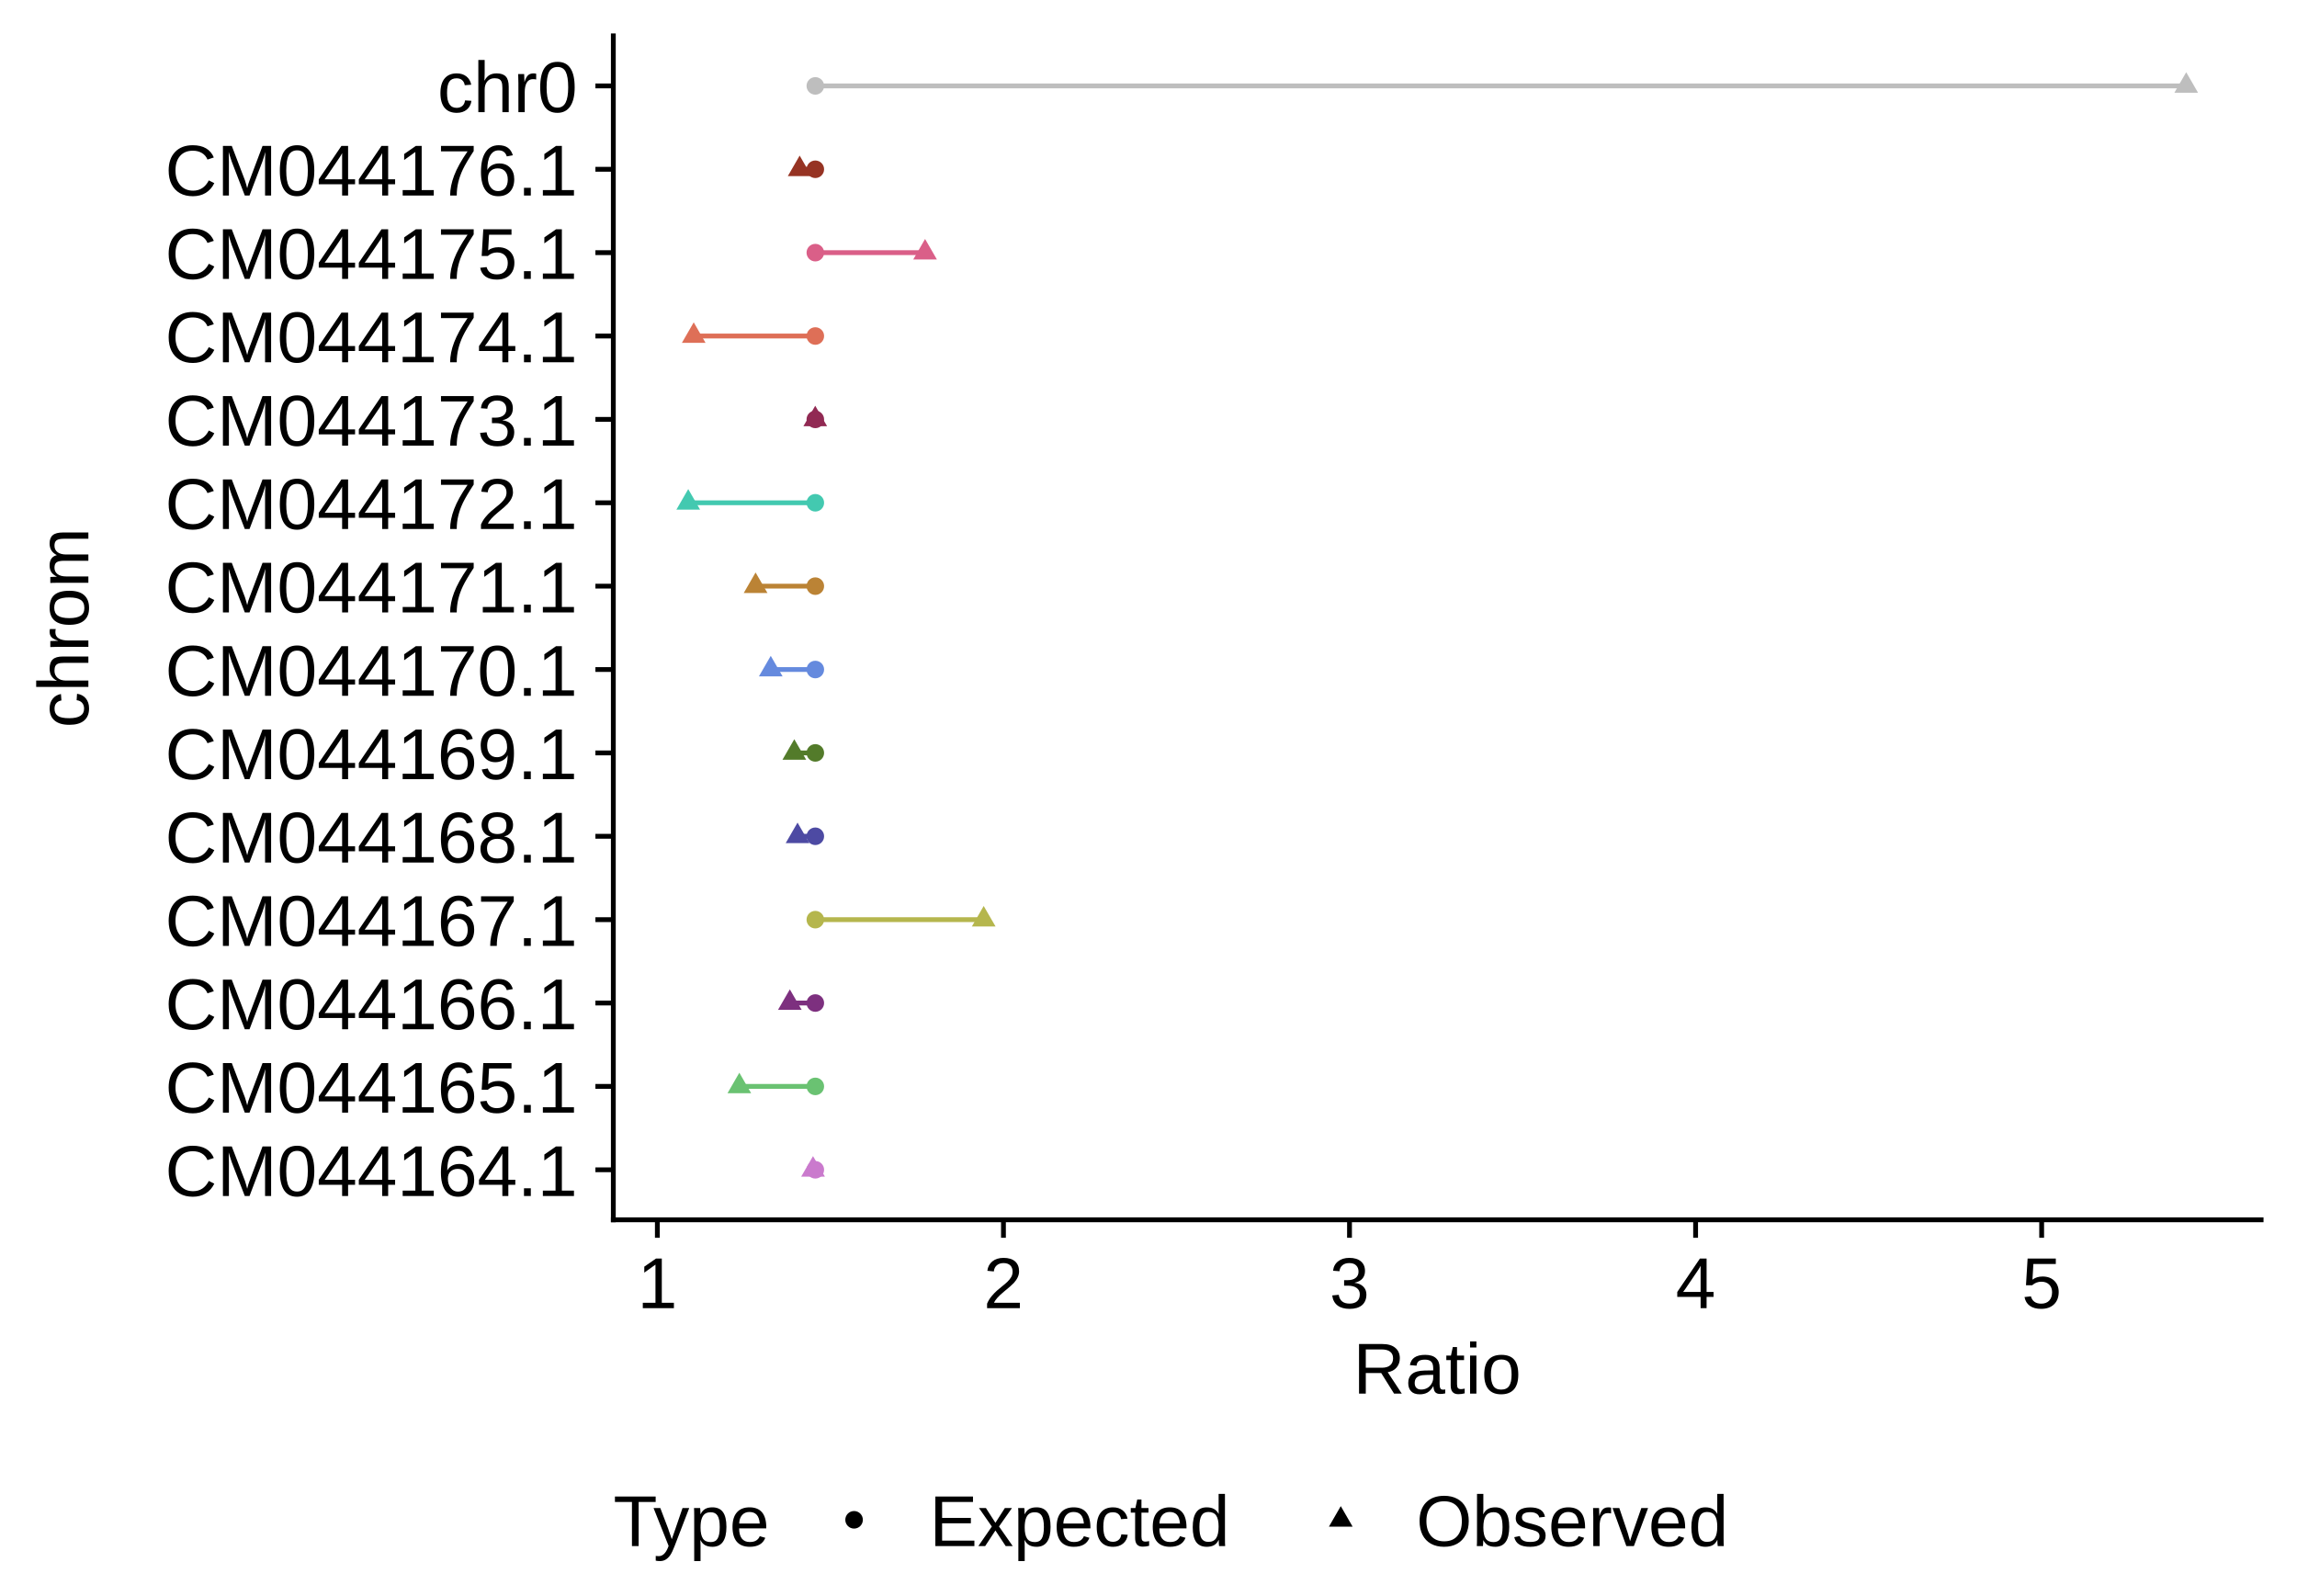
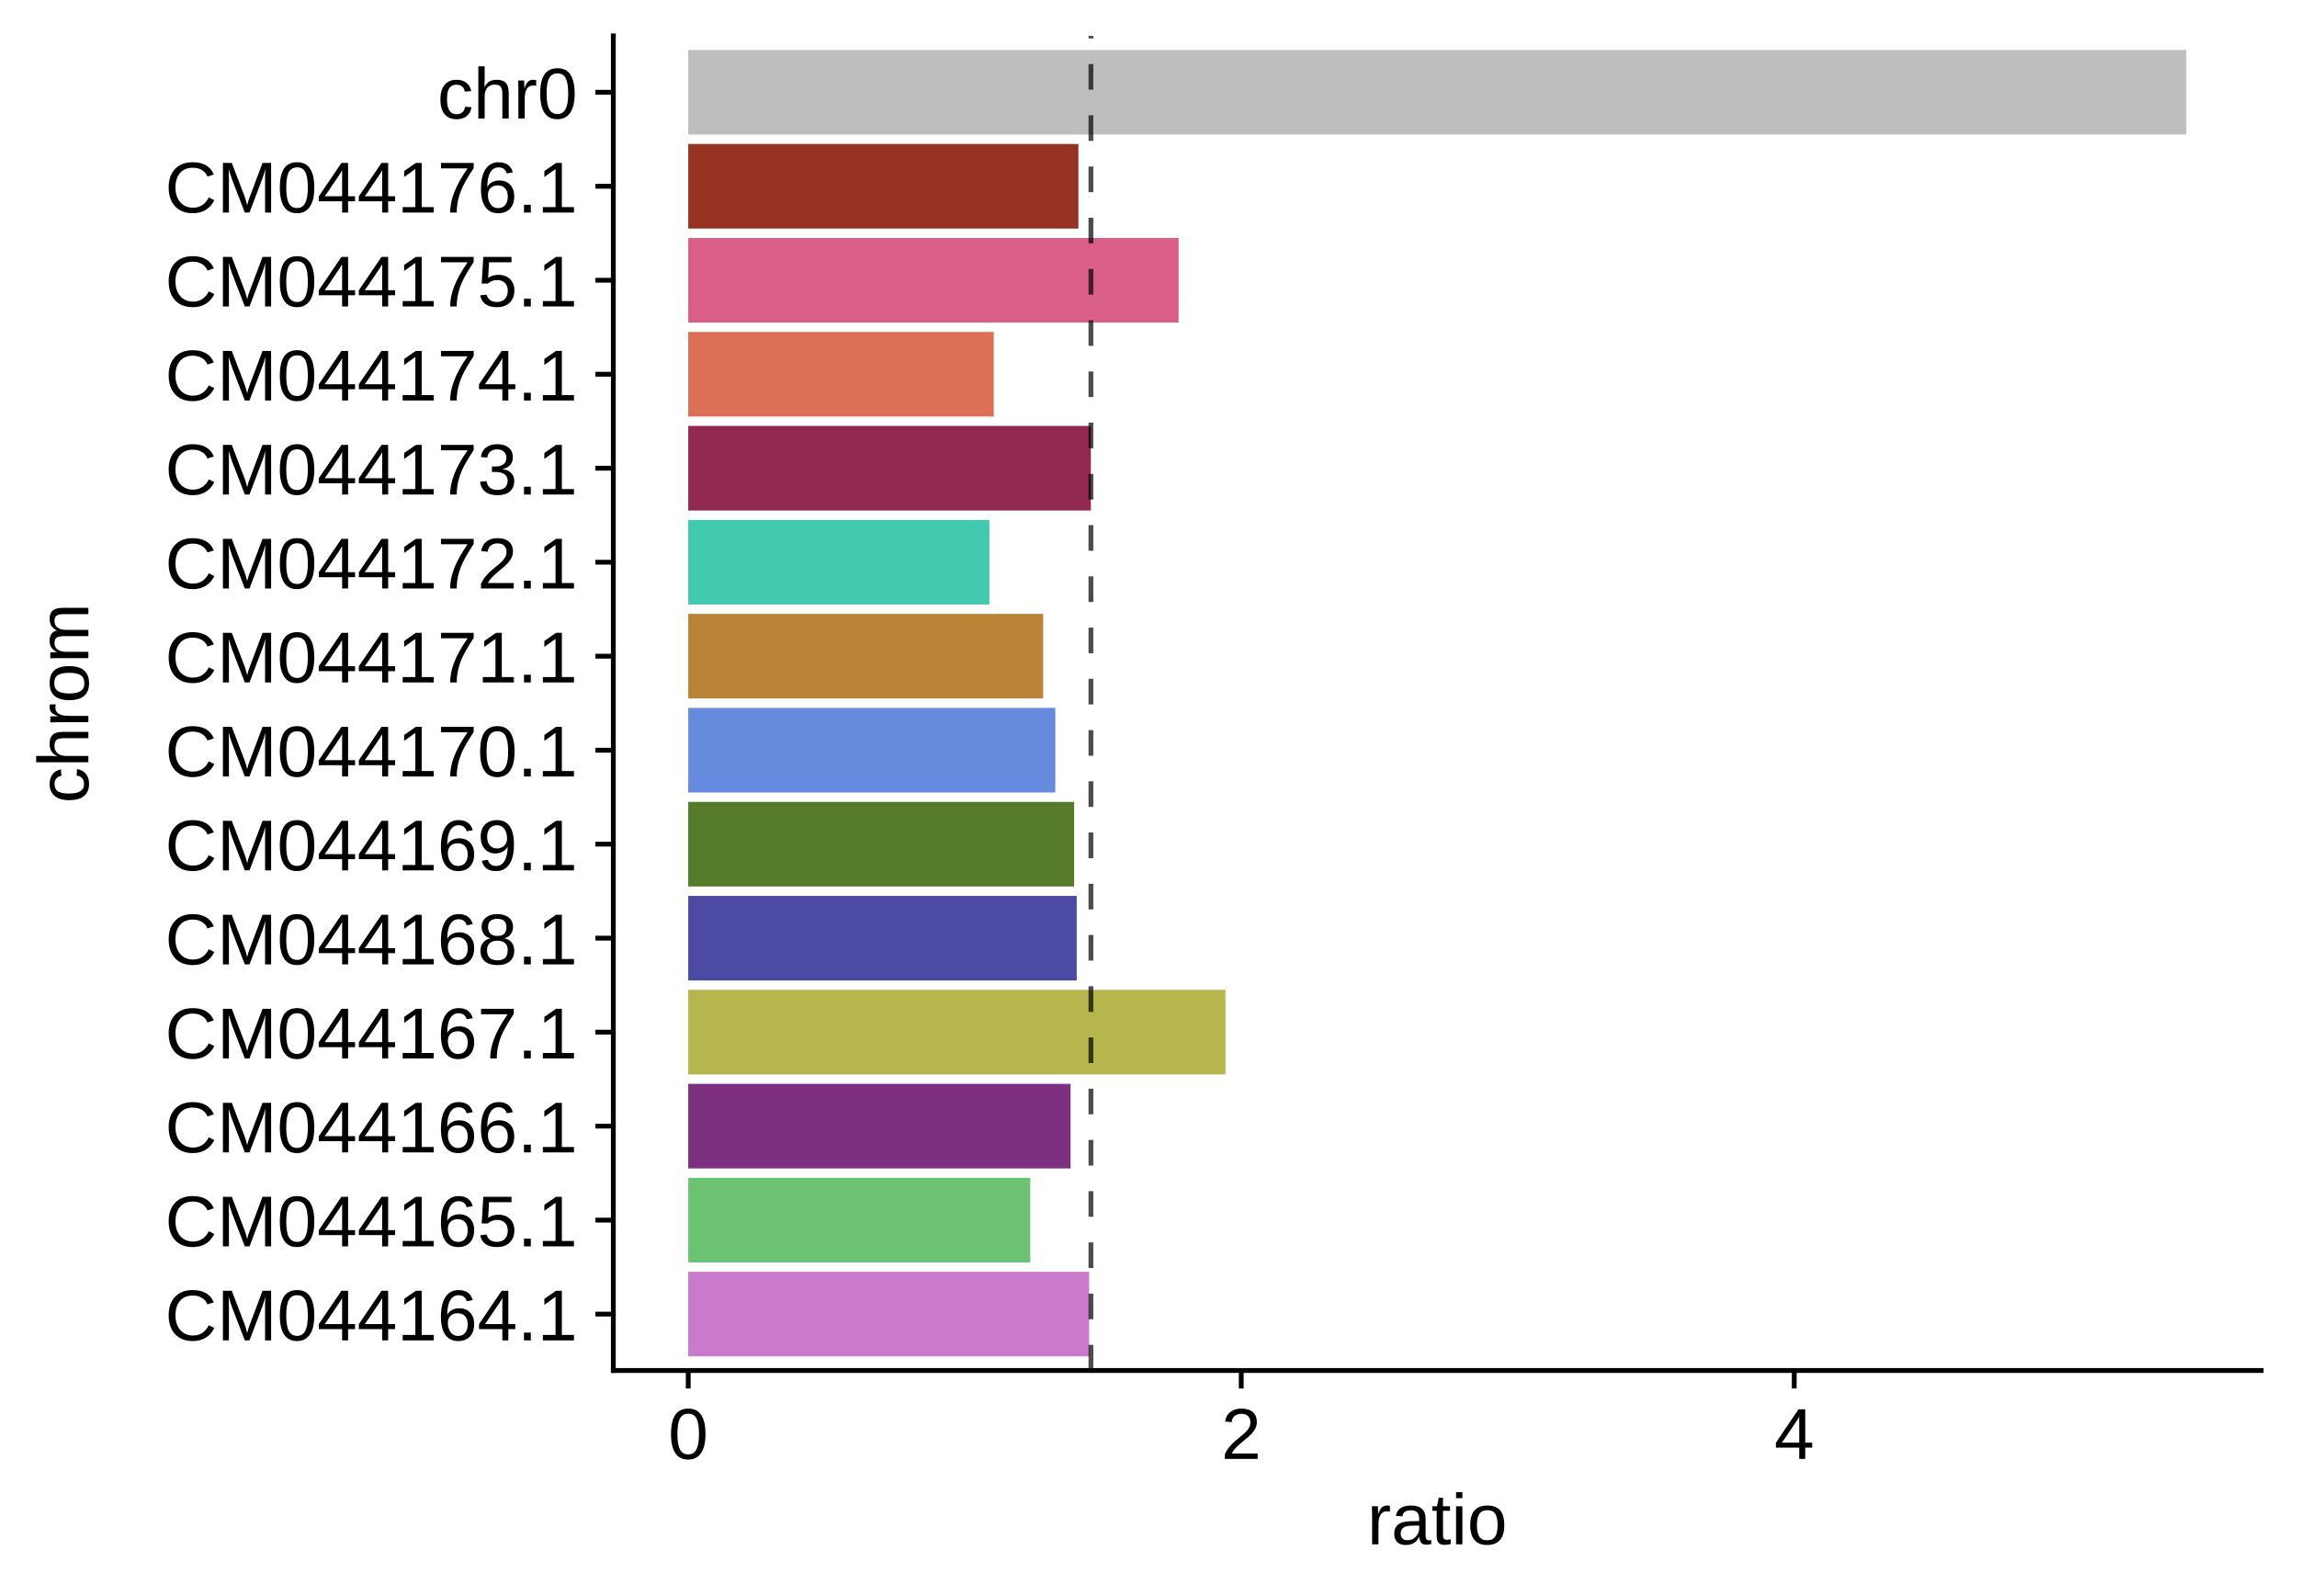
<svg xmlns="http://www.w3.org/2000/svg" class="svglite" width="510.24pt" height="354.33pt" viewBox="0 0 510.24 354.33">
  <defs>
    <style type="text/css">
    .svglite line, .svglite polyline, .svglite polygon, .svglite path, .svglite rect, .svglite circle {
      fill: none;
      stroke: #000000;
      stroke-linecap: round;
      stroke-linejoin: round;
      stroke-miterlimit: 10.00;
    }
    .svglite text {
      white-space: pre;
    }
  </style>
  </defs>
  <rect width="100%" height="100%" style="stroke: none; fill: none;" />
  <defs>
    <clipPath id="cpMC4wMHw1MTAuMjR8MC4wMHwzNTQuMzM=">
      <rect x="0.00" y="0.00" width="510.24" height="354.33" />
    </clipPath>
  </defs>
  <g clip-path="url(#cpMC4wMHw1MTAuMjR8MC4wMHwzNTQuMzM=)">
</g>
  <defs>
-     <clipPath id="cpMTM2LjI0fDUwMi4yN3w3Ljk3fDI3MC45NQ==">
-       <rect x="136.24" y="7.97" width="366.02" height="262.98" />
+     <clipPath id="cpMTM2LjI0fDUwMi4yN3w3Ljk3fDMwNC40Mg==">
+       <rect x="136.24" y="7.97" width="366.02" height="296.45" />
    </clipPath>
  </defs>
-   <g clip-path="url(#cpMTM2LjI0fDUwMi4yN3w3Ljk3fDI3MC45NQ==)">
-     <polyline points="180.60,259.84 181.11,259.84 " style="stroke-width: 1.07; stroke: #CA7ACD; stroke-linecap: butt;" />
-     <polyline points="164.23,241.32 181.11,241.32 " style="stroke-width: 1.07; stroke: #6AC272; stroke-linecap: butt;" />
-     <polyline points="175.45,222.80 181.11,222.80 " style="stroke-width: 1.07; stroke: #7D307F; stroke-linecap: butt;" />
-     <polyline points="181.11,204.28 218.51,204.28 " style="stroke-width: 1.07; stroke: #B5B64D; stroke-linecap: butt;" />
-     <polyline points="177.16,185.76 181.11,185.76 " style="stroke-width: 1.07; stroke: #4D4AA3; stroke-linecap: butt;" />
-     <polyline points="176.44,167.24 181.11,167.24 " style="stroke-width: 1.07; stroke: #537B2A; stroke-linecap: butt;" />
-     <polyline points="171.21,148.72 181.11,148.72 " style="stroke-width: 1.07; stroke: #658ADE; stroke-linecap: butt;" />
-     <polyline points="167.84,130.20 181.11,130.20 " style="stroke-width: 1.07; stroke: #BB8335; stroke-linecap: butt;" />
-     <polyline points="152.88,111.68 181.11,111.68 " style="stroke-width: 1.07; stroke: #43C9B0; stroke-linecap: butt;" />
-     <polyline points="181.09,93.16 181.11,93.16 " style="stroke-width: 1.07; stroke: #912953; stroke-linecap: butt;" />
-     <polyline points="154.10,74.64 181.11,74.64 " style="stroke-width: 1.07; stroke: #DE6F57; stroke-linecap: butt;" />
-     <polyline points="181.11,56.12 205.49,56.12 " style="stroke-width: 1.07; stroke: #DA5F88; stroke-linecap: butt;" />
-     <polyline points="177.63,37.60 181.11,37.60 " style="stroke-width: 1.07; stroke: #963323; stroke-linecap: butt;" />
-     <polyline points="181.11,19.08 485.63,19.08 " style="stroke-width: 1.07; stroke: #BEBEBE; stroke-linecap: butt;" />
-     <polygon points="180.60,256.80 183.24,261.36 177.97,261.36 " style="stroke-width: 0.71; stroke: none; fill: #CA7ACD;" />
-     <circle cx="181.11" cy="259.84" r="1.95" style="stroke-width: 0.71; stroke: none; fill: #CA7ACD;" />
-     <polygon points="164.23,238.28 166.86,242.84 161.60,242.84 " style="stroke-width: 0.71; stroke: none; fill: #6AC272;" />
-     <circle cx="181.11" cy="241.32" r="1.95" style="stroke-width: 0.71; stroke: none; fill: #6AC272;" />
-     <polygon points="175.45,219.76 178.08,224.32 172.82,224.32 " style="stroke-width: 0.71; stroke: none; fill: #7D307F;" />
-     <circle cx="181.11" cy="222.80" r="1.95" style="stroke-width: 0.71; stroke: none; fill: #7D307F;" />
-     <polygon points="218.51,201.24 221.15,205.80 215.88,205.80 " style="stroke-width: 0.71; stroke: none; fill: #B5B64D;" />
-     <circle cx="181.11" cy="204.28" r="1.95" style="stroke-width: 0.71; stroke: none; fill: #B5B64D;" />
-     <polygon points="177.16,182.72 179.79,187.28 174.53,187.28 " style="stroke-width: 0.71; stroke: none; fill: #4D4AA3;" />
-     <circle cx="181.11" cy="185.76" r="1.95" style="stroke-width: 0.71; stroke: none; fill: #4D4AA3;" />
-     <polygon points="176.44,164.20 179.08,168.76 173.81,168.76 " style="stroke-width: 0.71; stroke: none; fill: #537B2A;" />
-     <circle cx="181.11" cy="167.24" r="1.95" style="stroke-width: 0.71; stroke: none; fill: #537B2A;" />
-     <polygon points="171.21,145.68 173.84,150.24 168.58,150.24 " style="stroke-width: 0.71; stroke: none; fill: #658ADE;" />
-     <circle cx="181.11" cy="148.72" r="1.95" style="stroke-width: 0.71; stroke: none; fill: #658ADE;" />
-     <polygon points="167.84,127.16 170.48,131.72 165.21,131.72 " style="stroke-width: 0.71; stroke: none; fill: #BB8335;" />
-     <circle cx="181.11" cy="130.20" r="1.95" style="stroke-width: 0.71; stroke: none; fill: #BB8335;" />
-     <polygon points="152.88,108.64 155.51,113.20 150.25,113.20 " style="stroke-width: 0.71; stroke: none; fill: #43C9B0;" />
-     <circle cx="181.11" cy="111.68" r="1.95" style="stroke-width: 0.71; stroke: none; fill: #43C9B0;" />
-     <polygon points="181.09,90.12 183.73,94.68 178.46,94.68 " style="stroke-width: 0.71; stroke: none; fill: #912953;" />
-     <circle cx="181.11" cy="93.16" r="1.95" style="stroke-width: 0.71; stroke: none; fill: #912953;" />
-     <polygon points="154.10,71.60 156.73,76.16 151.47,76.16 " style="stroke-width: 0.71; stroke: none; fill: #DE6F57;" />
-     <circle cx="181.11" cy="74.64" r="1.95" style="stroke-width: 0.71; stroke: none; fill: #DE6F57;" />
-     <polygon points="205.49,53.08 208.12,57.64 202.86,57.64 " style="stroke-width: 0.71; stroke: none; fill: #DA5F88;" />
-     <circle cx="181.11" cy="56.12" r="1.95" style="stroke-width: 0.71; stroke: none; fill: #DA5F88;" />
-     <polygon points="177.63,34.56 180.26,39.12 175.00,39.12 " style="stroke-width: 0.71; stroke: none; fill: #963323;" />
-     <circle cx="181.11" cy="37.60" r="1.95" style="stroke-width: 0.71; stroke: none; fill: #963323;" />
-     <polygon points="485.63,16.04 488.26,20.60 483.00,20.60 " style="stroke-width: 0.71; stroke: none; fill: #BEBEBE;" />
-     <circle cx="181.11" cy="19.08" r="1.95" style="stroke-width: 0.71; stroke: none; fill: #BEBEBE;" />
+   <g clip-path="url(#cpMTM2LjI0fDUwMi4yN3w3Ljk3fDMwNC40Mg==)">
+     <rect x="152.88" y="282.50" width="89.05" height="18.79" style="stroke-width: 1.07; stroke: none; stroke-linecap: butt; stroke-linejoin: miter; fill: #CA7ACD;" />
+     <rect x="152.88" y="261.63" width="75.97" height="18.79" style="stroke-width: 1.07; stroke: none; stroke-linecap: butt; stroke-linejoin: miter; fill: #6AC272;" />
+     <rect x="152.88" y="240.75" width="84.93" height="18.79" style="stroke-width: 1.07; stroke: none; stroke-linecap: butt; stroke-linejoin: miter; fill: #7D307F;" />
+     <rect x="152.88" y="219.87" width="119.34" height="18.79" style="stroke-width: 1.07; stroke: none; stroke-linecap: butt; stroke-linejoin: miter; fill: #B5B64D;" />
+     <rect x="152.88" y="199.00" width="86.30" height="18.79" style="stroke-width: 1.07; stroke: none; stroke-linecap: butt; stroke-linejoin: miter; fill: #4D4AA3;" />
+     <rect x="152.88" y="178.12" width="85.72" height="18.79" style="stroke-width: 1.07; stroke: none; stroke-linecap: butt; stroke-linejoin: miter; fill: #537B2A;" />
+     <rect x="152.88" y="157.24" width="81.54" height="18.79" style="stroke-width: 1.07; stroke: none; stroke-linecap: butt; stroke-linejoin: miter; fill: #658ADE;" />
+     <rect x="152.88" y="136.36" width="78.85" height="18.79" style="stroke-width: 1.07; stroke: none; stroke-linecap: butt; stroke-linejoin: miter; fill: #BB8335;" />
+     <rect x="152.88" y="115.49" width="66.90" height="18.79" style="stroke-width: 1.07; stroke: none; stroke-linecap: butt; stroke-linejoin: miter; fill: #43C9B0;" />
+     <rect x="152.88" y="94.61" width="89.44" height="18.79" style="stroke-width: 1.07; stroke: none; stroke-linecap: butt; stroke-linejoin: miter; fill: #912953;" />
+     <rect x="152.88" y="73.73" width="67.87" height="18.79" style="stroke-width: 1.07; stroke: none; stroke-linecap: butt; stroke-linejoin: miter; fill: #DE6F57;" />
+     <rect x="152.88" y="52.86" width="108.93" height="18.79" style="stroke-width: 1.07; stroke: none; stroke-linecap: butt; stroke-linejoin: miter; fill: #DA5F88;" />
+     <rect x="152.88" y="31.98" width="86.67" height="18.79" style="stroke-width: 1.07; stroke: none; stroke-linecap: butt; stroke-linejoin: miter; fill: #963323;" />
+     <rect x="152.88" y="11.10" width="332.75" height="18.79" style="stroke-width: 1.07; stroke: none; stroke-linecap: butt; stroke-linejoin: miter; fill: #BEBEBE;" />
+     <line x1="242.33" y1="304.42" x2="242.33" y2="7.97" style="stroke-width: 1.07; stroke: #000000; stroke-opacity: 0.70; stroke-dasharray: 5.69,5.69; stroke-linecap: butt;" />
  </g>
  <g clip-path="url(#cpMC4wMHw1MTAuMjR8MC4wMHwzNTQuMzM=)">
-     <polyline points="136.24,270.95 136.24,7.97 " style="stroke-width: 1.07; stroke-linecap: square;" />
-     <text x="128.27" y="265.67" text-anchor="end" style="font-size: 16.00px; font-family: &quot;Liberation Sans&quot;;" textLength="101.33px" lengthAdjust="spacingAndGlyphs">CM044164.1</text>
-     <text x="128.27" y="247.15" text-anchor="end" style="font-size: 16.00px; font-family: &quot;Liberation Sans&quot;;" textLength="101.33px" lengthAdjust="spacingAndGlyphs">CM044165.1</text>
-     <text x="128.27" y="228.63" text-anchor="end" style="font-size: 16.00px; font-family: &quot;Liberation Sans&quot;;" textLength="101.33px" lengthAdjust="spacingAndGlyphs">CM044166.1</text>
-     <text x="128.27" y="210.11" text-anchor="end" style="font-size: 16.00px; font-family: &quot;Liberation Sans&quot;;" textLength="101.33px" lengthAdjust="spacingAndGlyphs">CM044167.1</text>
-     <text x="128.27" y="191.59" text-anchor="end" style="font-size: 16.00px; font-family: &quot;Liberation Sans&quot;;" textLength="101.33px" lengthAdjust="spacingAndGlyphs">CM044168.1</text>
-     <text x="128.27" y="173.07" text-anchor="end" style="font-size: 16.00px; font-family: &quot;Liberation Sans&quot;;" textLength="101.33px" lengthAdjust="spacingAndGlyphs">CM044169.1</text>
-     <text x="128.27" y="154.55" text-anchor="end" style="font-size: 16.00px; font-family: &quot;Liberation Sans&quot;;" textLength="101.33px" lengthAdjust="spacingAndGlyphs">CM044170.1</text>
-     <text x="128.27" y="136.03" text-anchor="end" style="font-size: 16.00px; font-family: &quot;Liberation Sans&quot;;" textLength="101.33px" lengthAdjust="spacingAndGlyphs">CM044171.1</text>
-     <text x="128.27" y="117.51" text-anchor="end" style="font-size: 16.00px; font-family: &quot;Liberation Sans&quot;;" textLength="101.33px" lengthAdjust="spacingAndGlyphs">CM044172.1</text>
-     <text x="128.27" y="98.99" text-anchor="end" style="font-size: 16.00px; font-family: &quot;Liberation Sans&quot;;" textLength="101.33px" lengthAdjust="spacingAndGlyphs">CM044173.1</text>
-     <text x="128.27" y="80.47" text-anchor="end" style="font-size: 16.00px; font-family: &quot;Liberation Sans&quot;;" textLength="101.33px" lengthAdjust="spacingAndGlyphs">CM044174.1</text>
-     <text x="128.27" y="61.95" text-anchor="end" style="font-size: 16.00px; font-family: &quot;Liberation Sans&quot;;" textLength="101.33px" lengthAdjust="spacingAndGlyphs">CM044175.1</text>
-     <text x="128.27" y="43.43" text-anchor="end" style="font-size: 16.00px; font-family: &quot;Liberation Sans&quot;;" textLength="101.33px" lengthAdjust="spacingAndGlyphs">CM044176.1</text>
-     <text x="128.27" y="24.91" text-anchor="end" style="font-size: 16.00px; font-family: &quot;Liberation Sans&quot;;" textLength="35.70px" lengthAdjust="spacingAndGlyphs">chr0</text>
-     <polyline points="132.26,259.84 136.24,259.84 " style="stroke-width: 1.07; stroke-linecap: butt;" />
-     <polyline points="132.26,241.32 136.24,241.32 " style="stroke-width: 1.07; stroke-linecap: butt;" />
-     <polyline points="132.26,222.80 136.24,222.80 " style="stroke-width: 1.07; stroke-linecap: butt;" />
-     <polyline points="132.26,204.28 136.24,204.28 " style="stroke-width: 1.07; stroke-linecap: butt;" />
-     <polyline points="132.26,185.76 136.24,185.76 " style="stroke-width: 1.07; stroke-linecap: butt;" />
-     <polyline points="132.26,167.24 136.24,167.24 " style="stroke-width: 1.07; stroke-linecap: butt;" />
-     <polyline points="132.26,148.72 136.24,148.72 " style="stroke-width: 1.07; stroke-linecap: butt;" />
-     <polyline points="132.26,130.20 136.24,130.20 " style="stroke-width: 1.07; stroke-linecap: butt;" />
-     <polyline points="132.26,111.68 136.24,111.68 " style="stroke-width: 1.07; stroke-linecap: butt;" />
-     <polyline points="132.26,93.16 136.24,93.16 " style="stroke-width: 1.07; stroke-linecap: butt;" />
-     <polyline points="132.26,74.64 136.24,74.64 " style="stroke-width: 1.07; stroke-linecap: butt;" />
-     <polyline points="132.26,56.12 136.24,56.12 " style="stroke-width: 1.07; stroke-linecap: butt;" />
-     <polyline points="132.26,37.60 136.24,37.60 " style="stroke-width: 1.07; stroke-linecap: butt;" />
-     <polyline points="132.26,19.08 136.24,19.08 " style="stroke-width: 1.07; stroke-linecap: butt;" />
-     <polyline points="136.24,270.95 502.27,270.95 " style="stroke-width: 1.07; stroke-linecap: square;" />
-     <polyline points="146.02,274.94 146.02,270.95 " style="stroke-width: 1.07; stroke-linecap: butt;" />
-     <polyline points="222.90,274.94 222.90,270.95 " style="stroke-width: 1.07; stroke-linecap: butt;" />
-     <polyline points="299.77,274.94 299.77,270.95 " style="stroke-width: 1.07; stroke-linecap: butt;" />
-     <polyline points="376.65,274.94 376.65,270.95 " style="stroke-width: 1.07; stroke-linecap: butt;" />
-     <polyline points="453.52,274.94 453.52,270.95 " style="stroke-width: 1.07; stroke-linecap: butt;" />
-     <text x="146.02" y="290.58" text-anchor="middle" style="font-size: 16.00px; font-family: &quot;Liberation Sans&quot;;" textLength="10.18px" lengthAdjust="spacingAndGlyphs">1</text>
-     <text x="222.90" y="290.58" text-anchor="middle" style="font-size: 16.00px; font-family: &quot;Liberation Sans&quot;;" textLength="10.18px" lengthAdjust="spacingAndGlyphs">2</text>
-     <text x="299.77" y="290.58" text-anchor="middle" style="font-size: 16.00px; font-family: &quot;Liberation Sans&quot;;" textLength="10.18px" lengthAdjust="spacingAndGlyphs">3</text>
-     <text x="376.65" y="290.58" text-anchor="middle" style="font-size: 16.00px; font-family: &quot;Liberation Sans&quot;;" textLength="10.18px" lengthAdjust="spacingAndGlyphs">4</text>
-     <text x="453.52" y="290.58" text-anchor="middle" style="font-size: 16.00px; font-family: &quot;Liberation Sans&quot;;" textLength="10.18px" lengthAdjust="spacingAndGlyphs">5</text>
-     <text x="319.25" y="309.56" text-anchor="middle" style="font-size: 16.00px; font-family: &quot;Liberation Sans&quot;;" textLength="41.07px" lengthAdjust="spacingAndGlyphs">Ratio</text>
-     <text transform="translate(19.63,139.46) rotate(-90)" text-anchor="middle" style="font-size: 16.00px; font-family: &quot;Liberation Sans&quot;;" textLength="50.54px" lengthAdjust="spacingAndGlyphs">chrom</text>
-     <text x="136.24" y="343.43" style="font-size: 16.00px; font-family: &quot;Liberation Sans&quot;;" textLength="36.74px" lengthAdjust="spacingAndGlyphs">Type</text>
-     <circle cx="189.72" cy="337.59" r="1.95" style="stroke-width: 0.71; stroke: none; fill: #000000;" />
-     <polygon points="297.83,334.55 300.46,339.11 295.20,339.11 " style="stroke-width: 0.71; stroke: none; fill: #000000;" />
-     <text x="206.46" y="343.43" style="font-size: 16.00px; font-family: &quot;Liberation Sans&quot;;" textLength="74.64px" lengthAdjust="spacingAndGlyphs">Expected</text>
-     <text x="314.57" y="343.43" style="font-size: 16.00px; font-family: &quot;Liberation Sans&quot;;" textLength="76.97px" lengthAdjust="spacingAndGlyphs">Observed</text>
+     <polyline points="136.24,304.42 136.24,7.97 " style="stroke-width: 1.07; stroke-linecap: square;" />
+     <text x="128.27" y="297.73" text-anchor="end" style="font-size: 16.00px; font-family: &quot;Arimo&quot;;" textLength="101.33px" lengthAdjust="spacingAndGlyphs">CM044164.1</text>
+     <text x="128.27" y="276.85" text-anchor="end" style="font-size: 16.00px; font-family: &quot;Arimo&quot;;" textLength="101.33px" lengthAdjust="spacingAndGlyphs">CM044165.1</text>
+     <text x="128.27" y="255.98" text-anchor="end" style="font-size: 16.00px; font-family: &quot;Arimo&quot;;" textLength="101.33px" lengthAdjust="spacingAndGlyphs">CM044166.1</text>
+     <text x="128.27" y="235.10" text-anchor="end" style="font-size: 16.00px; font-family: &quot;Arimo&quot;;" textLength="101.33px" lengthAdjust="spacingAndGlyphs">CM044167.1</text>
+     <text x="128.27" y="214.22" text-anchor="end" style="font-size: 16.00px; font-family: &quot;Arimo&quot;;" textLength="101.33px" lengthAdjust="spacingAndGlyphs">CM044168.1</text>
+     <text x="128.27" y="193.34" text-anchor="end" style="font-size: 16.00px; font-family: &quot;Arimo&quot;;" textLength="101.33px" lengthAdjust="spacingAndGlyphs">CM044169.1</text>
+     <text x="128.27" y="172.47" text-anchor="end" style="font-size: 16.00px; font-family: &quot;Arimo&quot;;" textLength="101.33px" lengthAdjust="spacingAndGlyphs">CM044170.1</text>
+     <text x="128.27" y="151.59" text-anchor="end" style="font-size: 16.00px; font-family: &quot;Arimo&quot;;" textLength="101.33px" lengthAdjust="spacingAndGlyphs">CM044171.1</text>
+     <text x="128.27" y="130.71" text-anchor="end" style="font-size: 16.00px; font-family: &quot;Arimo&quot;;" textLength="101.33px" lengthAdjust="spacingAndGlyphs">CM044172.1</text>
+     <text x="128.27" y="109.84" text-anchor="end" style="font-size: 16.00px; font-family: &quot;Arimo&quot;;" textLength="101.33px" lengthAdjust="spacingAndGlyphs">CM044173.1</text>
+     <text x="128.27" y="88.96" text-anchor="end" style="font-size: 16.00px; font-family: &quot;Arimo&quot;;" textLength="101.33px" lengthAdjust="spacingAndGlyphs">CM044174.1</text>
+     <text x="128.27" y="68.08" text-anchor="end" style="font-size: 16.00px; font-family: &quot;Arimo&quot;;" textLength="101.33px" lengthAdjust="spacingAndGlyphs">CM044175.1</text>
+     <text x="128.27" y="47.21" text-anchor="end" style="font-size: 16.00px; font-family: &quot;Arimo&quot;;" textLength="101.33px" lengthAdjust="spacingAndGlyphs">CM044176.1</text>
+     <text x="128.27" y="26.33" text-anchor="end" style="font-size: 16.00px; font-family: &quot;Arimo&quot;;" textLength="35.70px" lengthAdjust="spacingAndGlyphs">chr0</text>
+     <polyline points="132.26,291.90 136.24,291.90 " style="stroke-width: 1.07; stroke-linecap: butt;" />
+     <polyline points="132.26,271.02 136.24,271.02 " style="stroke-width: 1.07; stroke-linecap: butt;" />
+     <polyline points="132.26,250.14 136.24,250.14 " style="stroke-width: 1.07; stroke-linecap: butt;" />
+     <polyline points="132.26,229.27 136.24,229.27 " style="stroke-width: 1.07; stroke-linecap: butt;" />
+     <polyline points="132.26,208.39 136.24,208.39 " style="stroke-width: 1.07; stroke-linecap: butt;" />
+     <polyline points="132.26,187.51 136.24,187.51 " style="stroke-width: 1.07; stroke-linecap: butt;" />
+     <polyline points="132.26,166.64 136.24,166.64 " style="stroke-width: 1.07; stroke-linecap: butt;" />
+     <polyline points="132.26,145.76 136.24,145.76 " style="stroke-width: 1.07; stroke-linecap: butt;" />
+     <polyline points="132.26,124.88 136.24,124.88 " style="stroke-width: 1.07; stroke-linecap: butt;" />
+     <polyline points="132.26,104.00 136.24,104.00 " style="stroke-width: 1.07; stroke-linecap: butt;" />
+     <polyline points="132.26,83.13 136.24,83.13 " style="stroke-width: 1.07; stroke-linecap: butt;" />
+     <polyline points="132.26,62.25 136.24,62.25 " style="stroke-width: 1.07; stroke-linecap: butt;" />
+     <polyline points="132.26,41.37 136.24,41.37 " style="stroke-width: 1.07; stroke-linecap: butt;" />
+     <polyline points="132.26,20.50 136.24,20.50 " style="stroke-width: 1.07; stroke-linecap: butt;" />
+     <polyline points="136.24,304.42 502.27,304.42 " style="stroke-width: 1.07; stroke-linecap: square;" />
+     <polyline points="152.88,308.41 152.88,304.42 " style="stroke-width: 1.07; stroke-linecap: butt;" />
+     <polyline points="275.72,308.41 275.72,304.42 " style="stroke-width: 1.07; stroke-linecap: butt;" />
+     <polyline points="398.56,308.41 398.56,304.42 " style="stroke-width: 1.07; stroke-linecap: butt;" />
+     <text x="152.88" y="324.06" text-anchor="middle" style="font-size: 16.00px; font-family: &quot;Arimo&quot;;" textLength="10.18px" lengthAdjust="spacingAndGlyphs">0</text>
+     <text x="275.72" y="324.06" text-anchor="middle" style="font-size: 16.00px; font-family: &quot;Arimo&quot;;" textLength="10.18px" lengthAdjust="spacingAndGlyphs">2</text>
+     <text x="398.56" y="324.06" text-anchor="middle" style="font-size: 16.00px; font-family: &quot;Arimo&quot;;" textLength="10.18px" lengthAdjust="spacingAndGlyphs">4</text>
+     <text x="319.25" y="343.03" text-anchor="middle" style="font-size: 16.00px; font-family: &quot;Arimo&quot;;" textLength="36.89px" lengthAdjust="spacingAndGlyphs">ratio</text>
+     <text transform="translate(19.63,156.20) rotate(-90)" text-anchor="middle" style="font-size: 16.00px; font-family: &quot;Arimo&quot;;" textLength="50.54px" lengthAdjust="spacingAndGlyphs">chrom</text>
  </g>
</svg>
